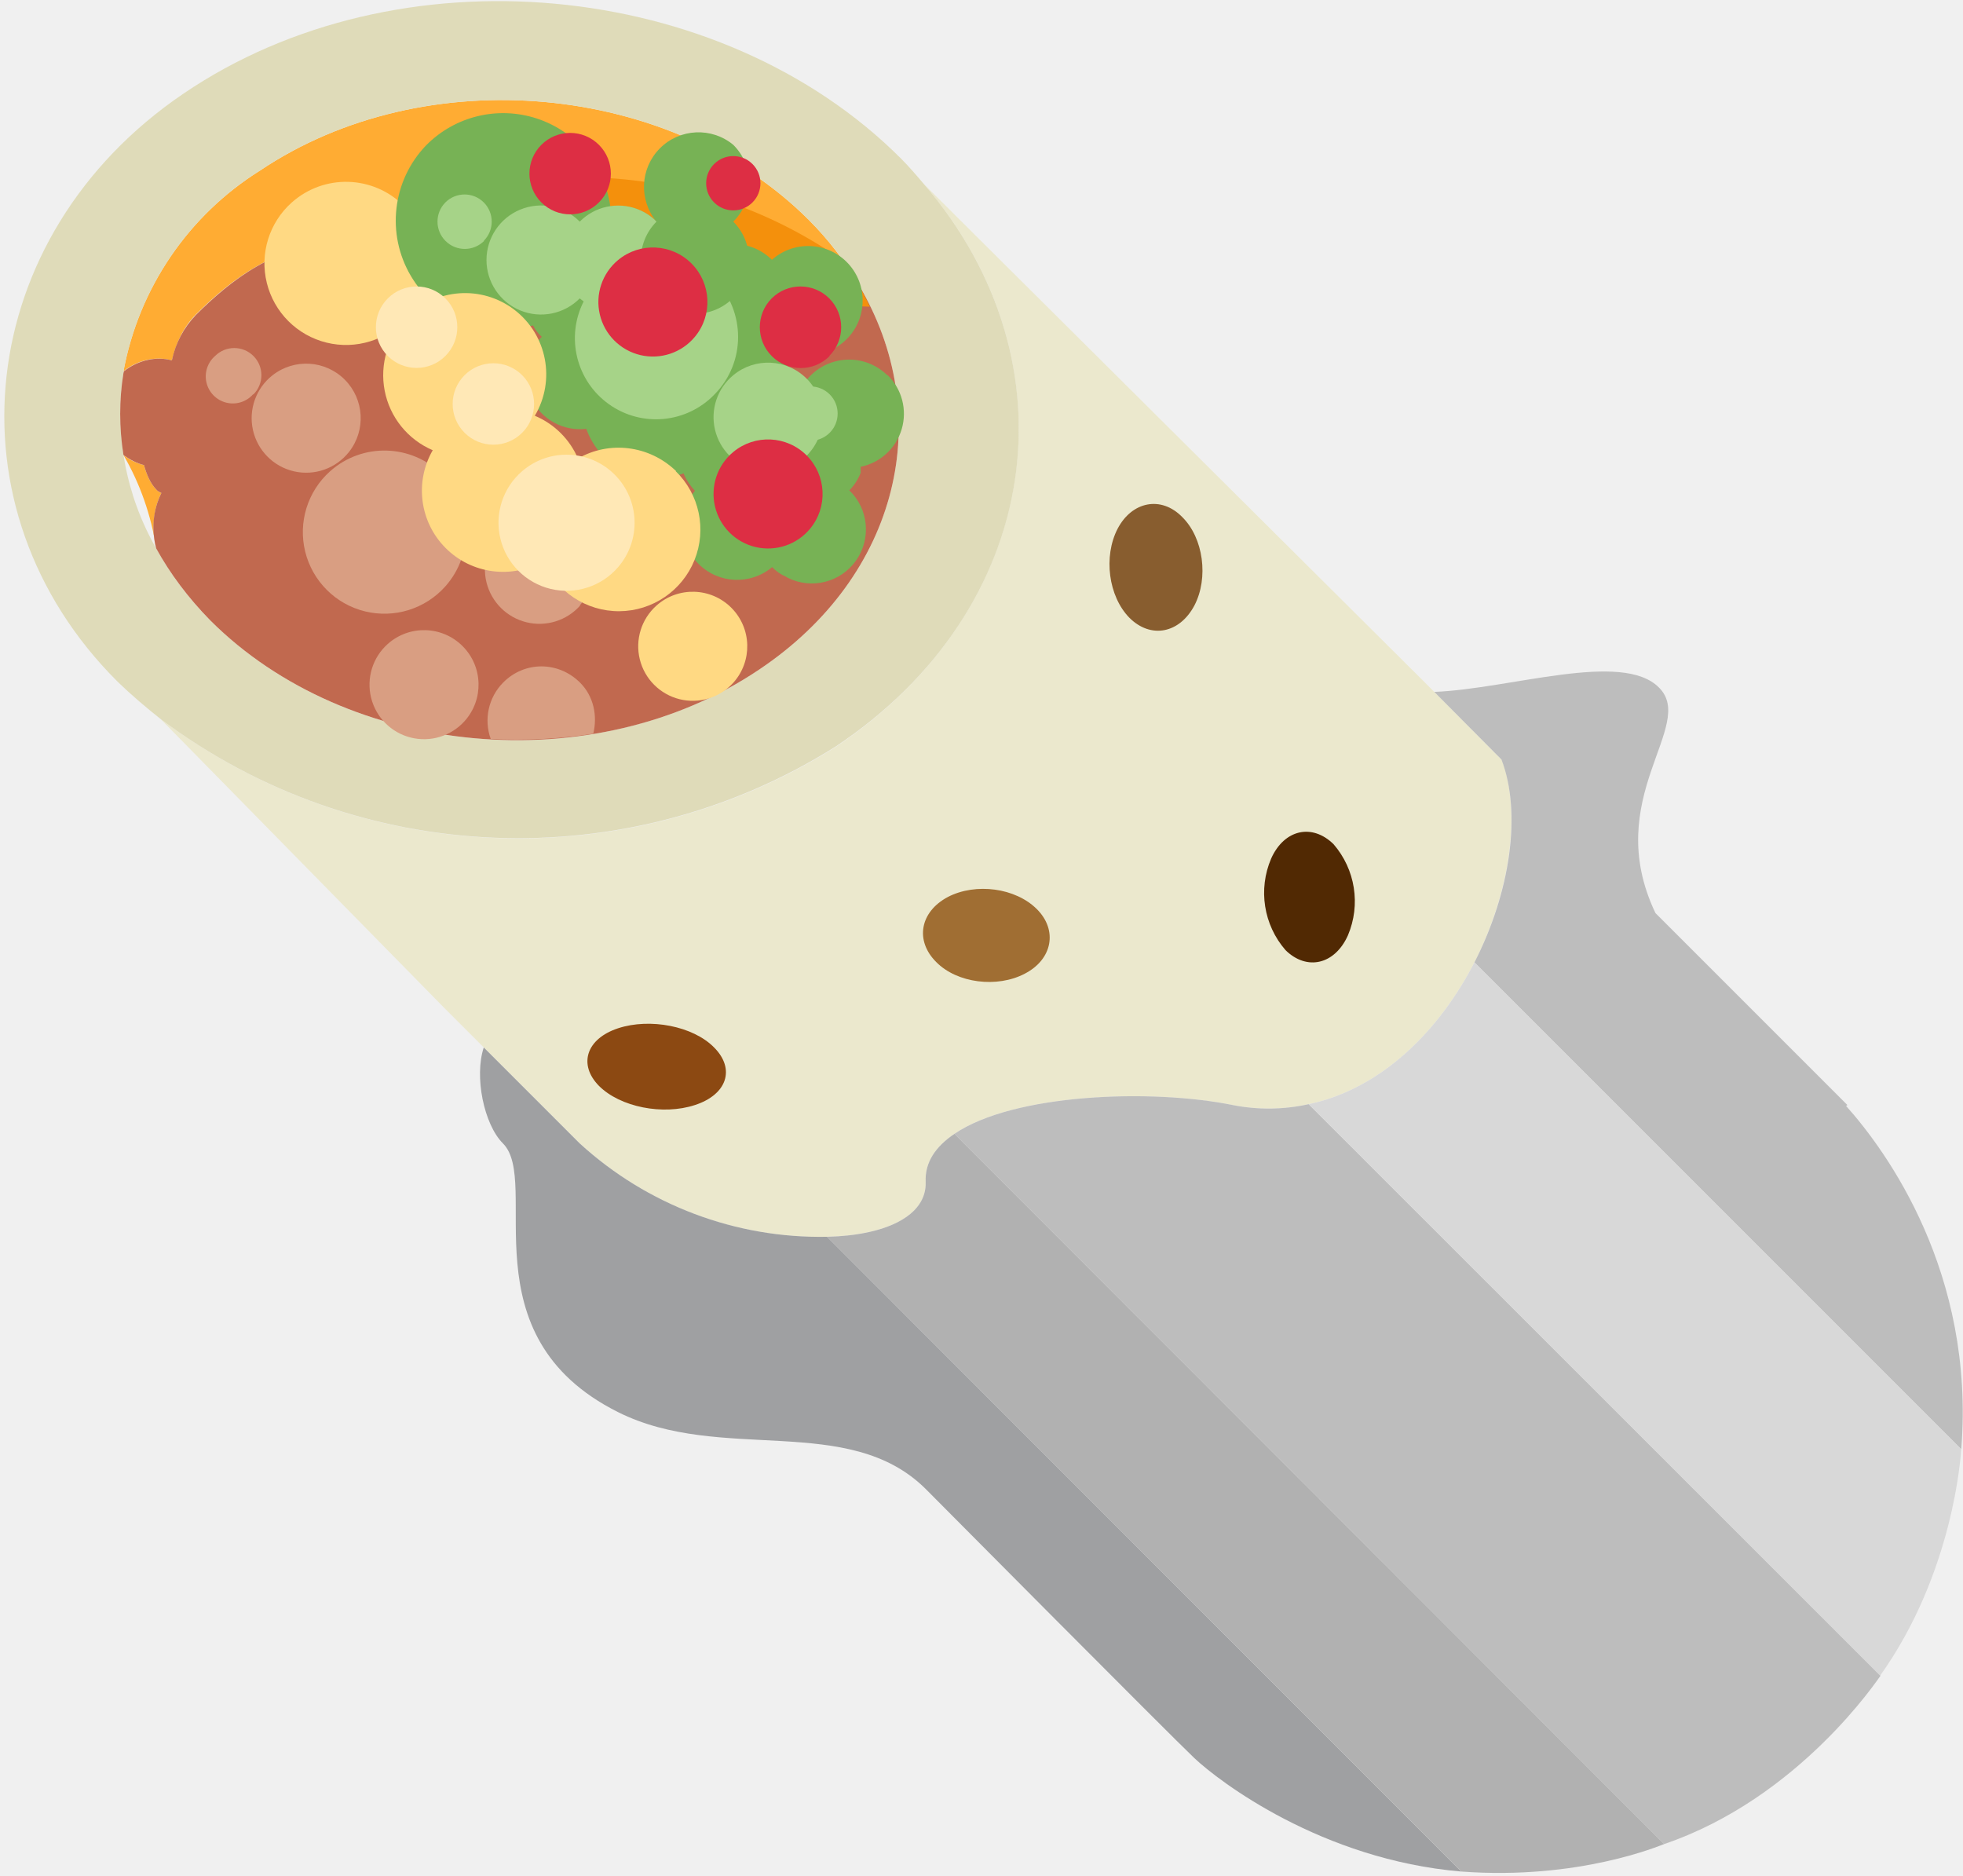
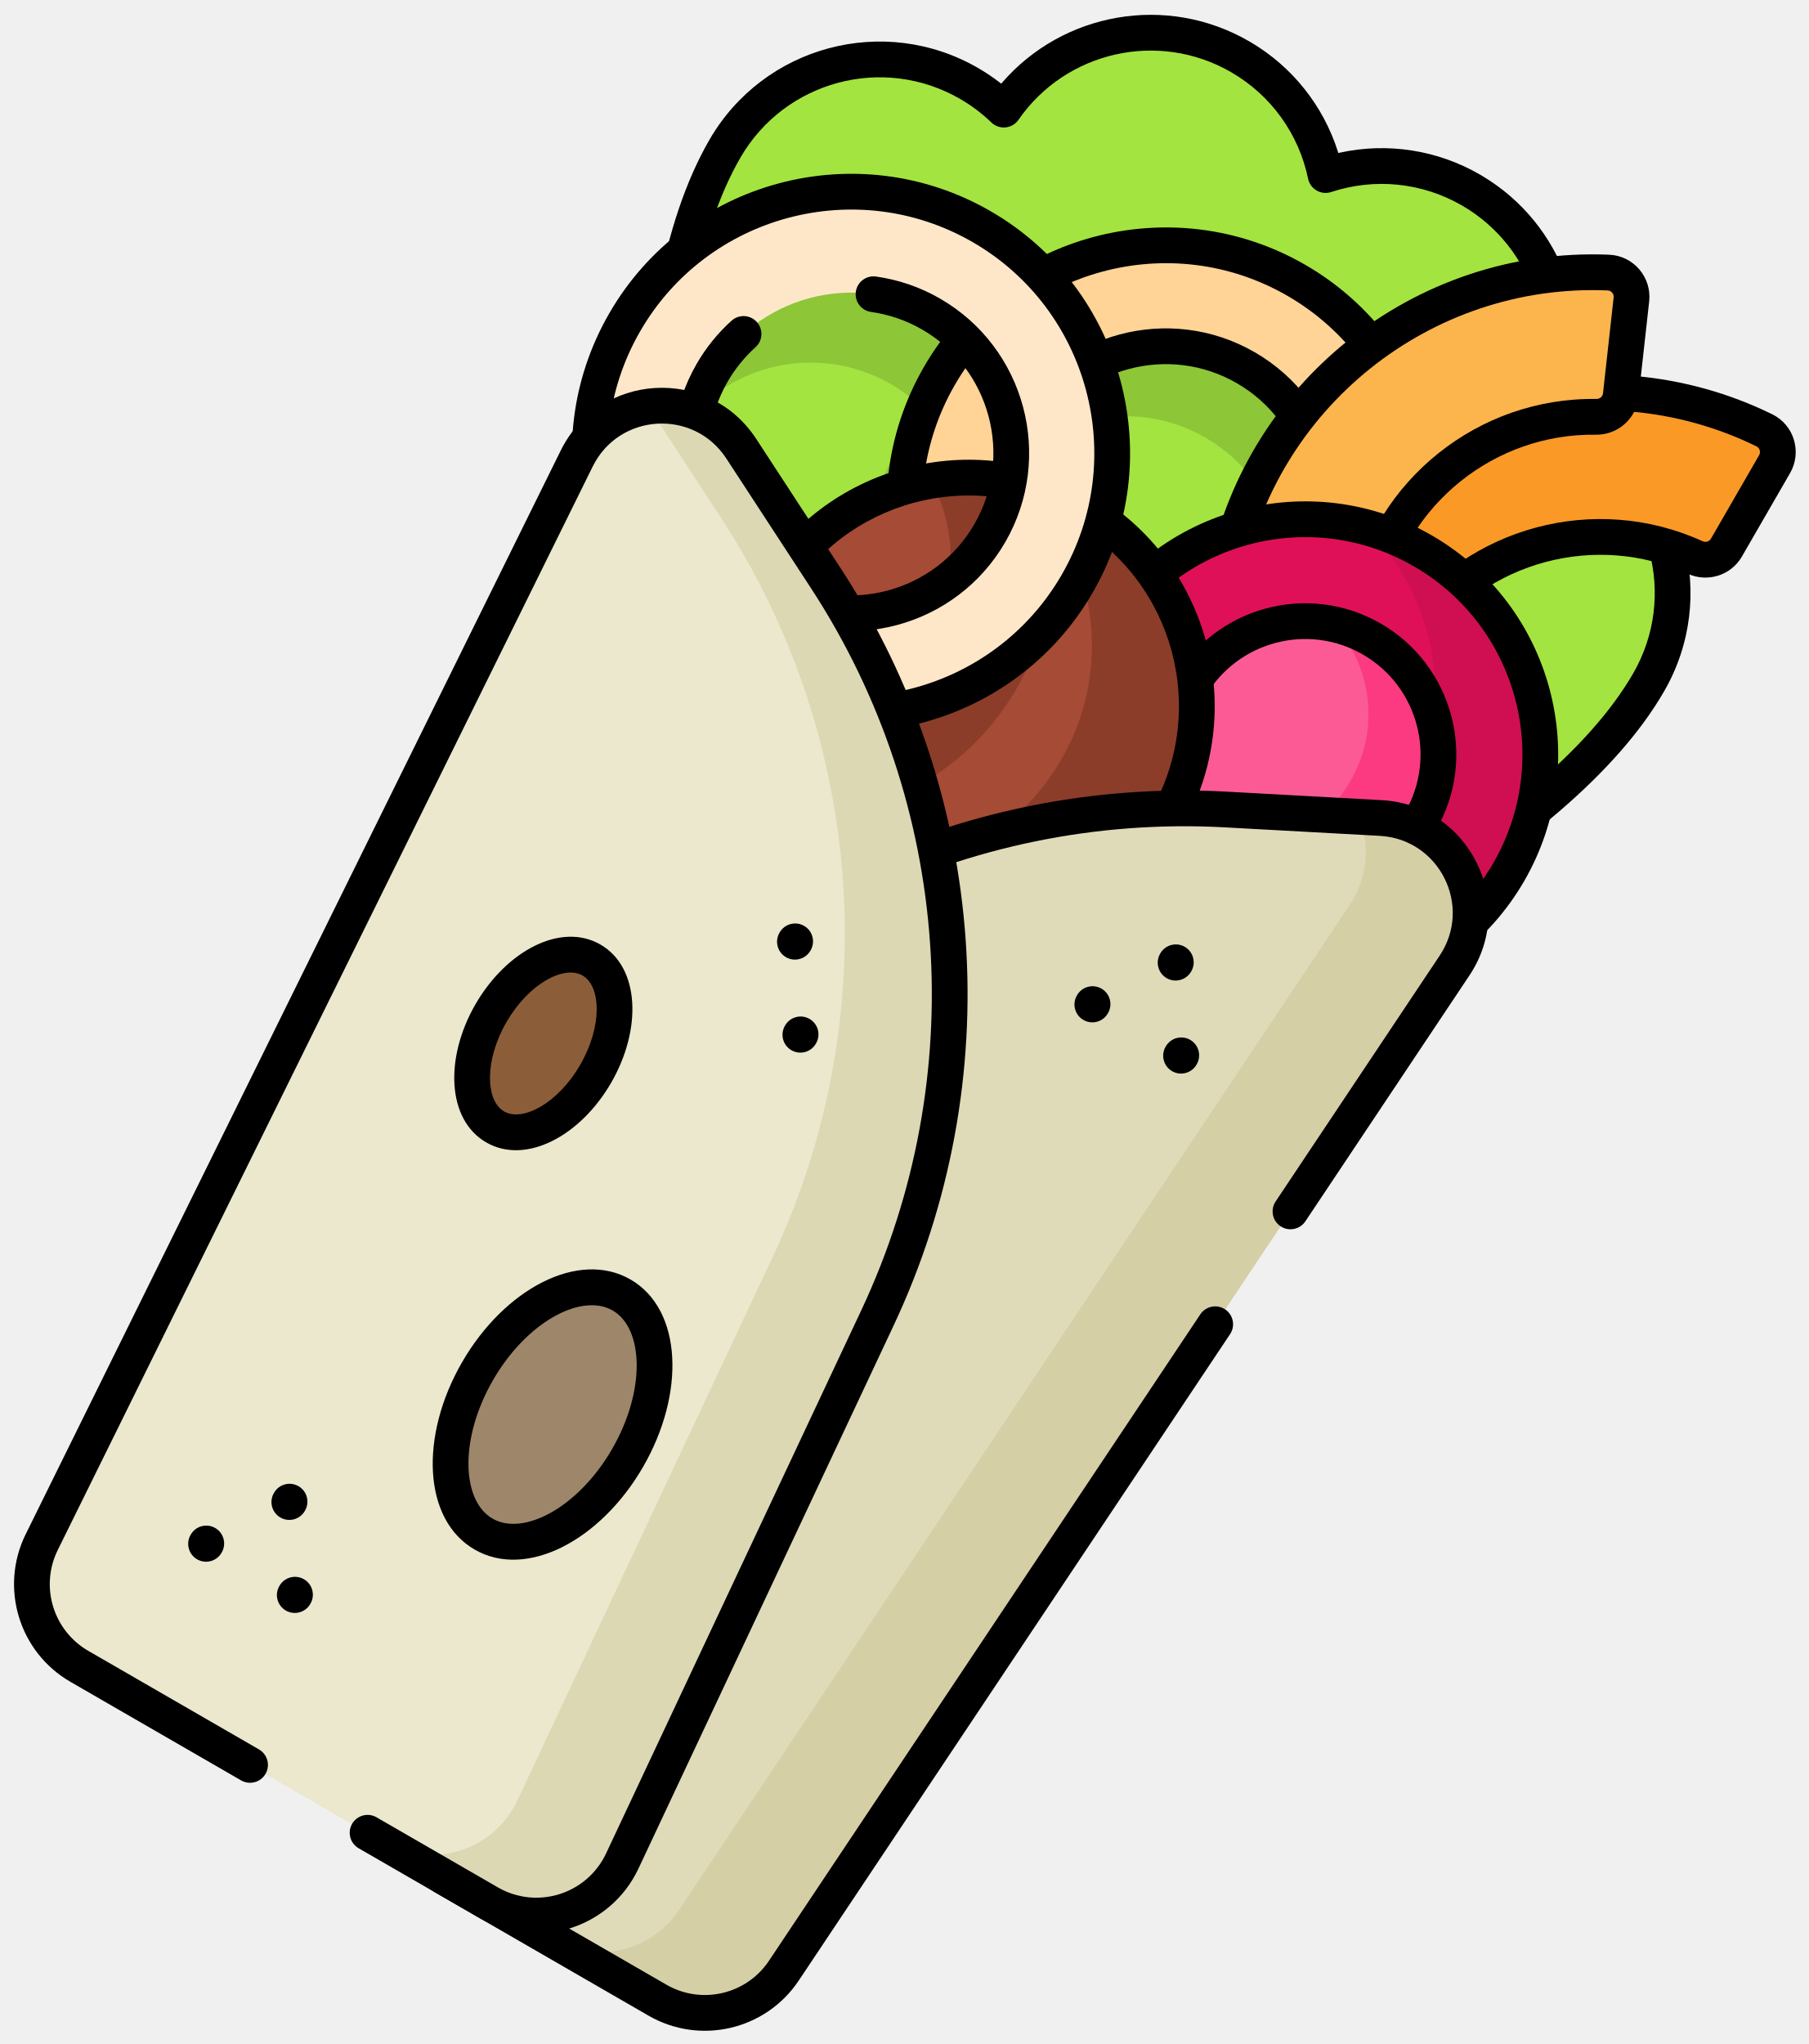
- <svg xmlns="http://www.w3.org/2000/svg" xmlns:xlink="http://www.w3.org/1999/xlink" width="45" height="43" viewBox="0 0 45 43">
+ <svg xmlns="http://www.w3.org/2000/svg" xmlns:xlink="http://www.w3.org/1999/xlink" width="607" height="686" viewBox="0 0 607 686">
  <defs>
-     <path id="a" d="M0 45h45V0H0z" />
+     <path id="a" d="M0 682.667h682.667V0H0z" />
  </defs>
-   <g transform="matrix(1 0 0 -1 0 44)" fill="none" fill-rule="evenodd">
+   <g transform="scale(1 -1) rotate(-30 -934.282 103.533)" fill="none" fill-rule="evenodd">
    <mask id="b" fill="#fff">
      <use xlink:href="#a" />
    </mask>
    <g mask="url(#b)">
-       <path d="M32.88 28.14l-.22.22-11.48 11.42c3.52-4.1 2.7-9.74-2.02-12.9a13.66 13.66 0 0 0-15.48.64l6.53-6.65 3.08-3.08a8.16 8.16 0 0 1 5.67-2.14c1.32.03 2.29.47 2.26 1.26-.02.45.23.81.66 1.1 1.35.92 4.5 1.04 6.38.66.62-.12 1.2-.1 1.74.02 1.67.35 3 1.69 3.8 3.25.8 1.58 1.08 3.38.64 4.61l-.02.04-1.54 1.55z" fill="#EBE8CD" fill-rule="nonzero" />
-       <path d="M23.77 23.16c-.49.49-1.4.61-2.04.28-.64-.34-.76-1-.27-1.49.48-.49 1.4-.6 2.03-.27.64.33.76 1 .28 1.48" fill="#A06E33" fill-rule="nonzero" />
-       <path d="M30.57 24.65c-.49.48-1.13.34-1.43-.33a2 2 0 0 1 .33-2.1c.49-.48 1.13-.33 1.43.34a2 2 0 0 1-.33 2.09" fill="#512903" fill-rule="nonzero" />
-       <path d="M27.38 30.12c-.34-.64-1-.77-1.49-.28-.48.49-.6 1.4-.27 2.04.33.63 1 .76 1.48.27.49-.48.61-1.4.28-2.03" fill="#885D2F" fill-rule="nonzero" />
-       <path d="M15.93 18.67c-.73-.24-1.71-.05-2.2.44-.48.49-.29 1.08.44 1.32s1.72.05 2.2-.44c.49-.49.3-1.08-.44-1.32" fill="#8C4912" fill-rule="nonzero" />
-       <path d="M30 18.69a4.23 4.23 0 0 0-1.74-.02c-1.88.38-5.03.26-6.38-.66L38.15 1.73c3.11 1.06 4.91 3.8 4.96 3.86L30 18.69zM42.32 18.65l.03.02-4.4 4.4c-1.26 2.64.96 4.3.08 5.17-.84.85-3.4-.03-5.15-.1l1.54-1.55c.47-1.23.2-3.05-.62-4.65l11.16-11.16c.32 4.04-1.71 6.83-2.64 7.87" fill="#BDBDBD" fill-rule="nonzero" />
-       <path d="M18.96 15.65a8.17 8.17 0 0 0-5.67 2.14l-2.2 2.2c-.22-.66 0-1.76.44-2.2.88-.88-.88-4.4 2.64-6.16 2.36-1.18 5.28 0 7.05-1.76 0 0 5.6-5.64 6.16-6.17.56-.53 2.92-2.33 6.12-2.6L18.96 15.65z" fill="#9FA0A2" fill-rule="nonzero" />
-       <path d="M21.88 18.01c-.43-.29-.68-.65-.66-1.1.03-.79-.94-1.23-2.26-1.26L33.5 1.1c2.7-.2 4.56.6 4.65.63L21.88 18.01z" fill="#B1B1B1" fill-rule="nonzero" />
-       <path d="M33.8 21.94c-.8-1.56-2.13-2.9-3.8-3.25l13.1-13.1c1.69 2.37 1.85 5.07 1.86 5.19L33.8 21.94z" fill="#D8D8D8" fill-rule="nonzero" />
-       <path d="M3.94 35.74c.09.38.26.76.55 1.05.8.8 1.84 1.6 3.22 1.63a5.5 5.5 0 0 0 3.13-.84l8.83-.08c-.3.51-.67 1-1.13 1.46-3.16 3.16-8.8 3.67-12.58 1.13a6.91 6.91 0 0 1-3.13-4.6c.33.26.74.35 1.11.25" fill="#FFAC33" fill-rule="nonzero" />
-       <path d="M19.68 37.48v.02h-.01l.01-.02M3.7 32.7c-.03.02-.07.03-.1.06-.16.16-.24.37-.3.58-.17.04-.33.12-.47.23a6.06 6.06 0 0 0 .75-2.14c-.1.42-.08.87.12 1.27" fill="#FFAC33" fill-rule="nonzero" />
-       <path d="M2.83 35.48v-.03.04" fill="#C1694F" fill-rule="nonzero" />
-       <path d="M19.67 37.5l.01-.02c1.79-3 .95-6.67-2.28-8.83-3.79-2.54-9.42-2.03-12.58 1.13a7.41 7.41 0 0 0-1.24 1.65 6.21 6.21 0 0 0-.75 4.02v.03a6.9 6.9 0 0 0 3.13 4.61c3.78 2.54 9.42 2.03 12.58-1.13.46-.46.83-.95 1.13-1.46m1.51 2.28c-.17.2-.34.4-.53.59C16.52 44.5 9.12 45.2 4.2 41.85c-4.8-3.26-5.5-9.5-1.5-13.48.31-.3.64-.58.98-.85a13.66 13.66 0 0 1 15.48-.63c4.73 3.15 5.54 8.79 2.02 12.89" fill="#DFDBB9" fill-rule="nonzero" />
-       <path d="M17.4 28.65c3.23 2.16 4.07 5.83 2.28 8.83l-.01.02-8.83.08a5.5 5.5 0 0 1-3.13.84c-1.38-.03-2.41-.83-3.22-1.64a2.13 2.13 0 0 1-.55-1.04c-.37.1-.78 0-1.1-.25l-.01-.04c-.1-.62-.1-1.25 0-1.88.14-.1.3-.19.47-.23.06-.21.14-.42.3-.58.03-.03.07-.04.1-.06-.2-.4-.23-.85-.12-1.27.32-.58.73-1.13 1.24-1.65 3.16-3.16 8.8-3.67 12.58-1.13" fill="#C1694F" fill-rule="nonzero" />
-       <path d="M10.84 37.31l9.1-.34c-.16.35-.36.7-.61 1.05a10.46 10.46 0 0 1-11.61.31l-.01-.04a5.8 5.8 0 0 0 3.13-.98" fill="#F4900C" fill-rule="nonzero" />
-       <path d="M8 33.64a1.25 1.25 0 1 0-1.75 1.76A1.25 1.25 0 0 0 8 33.64" fill="#D99E82" fill-rule="nonzero" />
-       <path d="M10.21 30.56a1.87 1.87 0 1 0-2.64 2.64 1.87 1.87 0 0 0 2.64-2.64M13.3 30.12a1.25 1.25 0 1 0-1.77 1.76 1.25 1.25 0 0 0 1.76-1.76M5.8 34.96a.62.62 0 1 0-.87.88.62.62 0 1 0 .88-.88M10.65 27.47a1.25 1.25 0 1 0-1.76 1.77 1.25 1.25 0 0 0 1.76-1.77" fill="#D99E82" fill-rule="nonzero" />
-       <path d="M9.33 36.72a1.87 1.87 0 1 0-2.64 2.64 1.87 1.87 0 0 0 2.64-2.64" fill="#FFD983" fill-rule="nonzero" />
-       <path d="M13.3 28.35c-.5.5-1.28.5-1.77 0a1.24 1.24 0 0 1-.28-1.29c.78-.04 1.57 0 2.35.12.1.41.01.86-.3 1.17" fill="#D99E82" fill-rule="nonzero" />
-       <path d="M20.34 35.4a1.25 1.25 0 0 1-2.08-.56c-.2-.06-.4-.16-.57-.32.5.48.5 1.27 0 1.76.49.48.5 1.27.02 1.75l-.02.02c-.49.48-1.27.47-1.76 0-.16.15-.36.24-.57.3-.05.2-.14.4-.3.57-.3.29-.7.4-1.07.35a2.48 2.48 0 0 1-4.22 1.4 2.49 2.49 0 0 1 2.45-4.13c.05-.1.11-.18.2-.26a1.24 1.24 0 0 1 1.02-2.11 1.71 1.71 0 0 1 2.23-1.02c.06-.15.15-.28.26-.4A1.25 1.25 0 0 1 17.7 31c.1-.1.2-.17.32-.22l.03-.02a1.24 1.24 0 0 1 1.42 2c.11.11.2.25.26.4v.14a1.24 1.24 0 0 1 .62 2.1" fill="#77B255" fill-rule="nonzero" />
-       <path d="M19.02 34.08a.62.62 0 1 0-.88.88.62.62 0 1 0 .88-.88" fill="#A6D388" fill-rule="nonzero" />
-       <path d="M16.81 28.35a1.25 1.25 0 1 0-1.76 1.77 1.25 1.25 0 0 0 1.76-1.77" fill="#FFD983" fill-rule="nonzero" />
-       <path d="M15.5 33.2c-.62.6-1.54.7-2.25.29a1.86 1.86 0 0 1-.99.98 1.86 1.86 0 0 1-2.93 2.25 1.87 1.87 0 0 1 .59-3.04 1.86 1.86 0 0 1 2.54-2.54 1.87 1.87 0 1 1 3.03 2.06" fill="#FFD983" fill-rule="nonzero" />
-       <path d="M14.17 31a1.56 1.56 0 1 0-2.2 2.2 1.56 1.56 0 0 0 2.2-2.2M11.97 34.08a.93.93 0 1 0-1.32 1.32.93.93 0 0 0 1.32-1.32M10.21 35.84a.93.93 0 1 0-1.32 1.32.93.93 0 0 0 1.32-1.32" fill="#FFE8B6" fill-rule="nonzero" />
-       <path d="M11.1 38.48a.62.62 0 1 0-.89.88.62.62 0 1 0 .88-.88" fill="#A6D388" fill-rule="nonzero" />
-       <path d="M19.46 36.28a1.25 1.25 0 1 0-1.77 1.76 1.25 1.25 0 0 0 1.77-1.76" fill="#77B255" fill-rule="nonzero" />
-       <path d="M18.57 33.64a1.25 1.25 0 1 0-1.76 1.76 1.25 1.25 0 0 0 1.76-1.76" fill="#A6D388" fill-rule="nonzero" />
-       <path d="M16.37 37.6c-.27.27-.6.44-.96.51a1.24 1.24 0 0 1-2.12.81 1.25 1.25 0 1 1 0-1.76l.09-.07a1.86 1.86 0 0 1 3-2.13c.72.73.72 1.9 0 2.64" fill="#A6D388" fill-rule="nonzero" />
-       <path d="M13.73 39.36a.93.93 0 1 0-1.32 1.32.93.93 0 0 0 1.32-1.32M19.02 35.84a.93.93 0 1 0-1.33 1.32.93.93 0 0 0 1.32-1.32M18.57 31.88a1.25 1.25 0 1 0-1.76 1.76 1.25 1.25 0 0 0 1.76-1.76" fill="#DD2E44" fill-rule="nonzero" />
-       <path d="M16.81 40.68a1.25 1.25 0 0 1-1.76-1.76 1.24 1.24 0 1 1 1.76 0c.49.49.49 1.27 0 1.76" fill="#77B255" fill-rule="nonzero" />
-       <path d="M15.93 36.28a1.25 1.25 0 1 0-1.76 1.76 1.25 1.25 0 0 0 1.76-1.76M17.25 39.36a.62.62 0 1 0-.88.88.62.62 0 1 0 .88-.88" fill="#DD2E44" fill-rule="nonzero" />
+       <path d="M520.376 559.405c0 33.139-26.864 60.004-60.004 60.004a60.08 60.08 0 0 1-14.507-1.777c-2.528 30.812-28.318 55.035-59.782 55.035-17.788 0-33.762-7.747-44.75-20.044-10.988 12.297-26.961 20.044-44.75 20.044-31.463 0-57.252-24.223-59.782-55.035a60.071 60.071 0 0 1-14.506 1.777c-33.14 0-60.004-26.865-60.004-60.004 0-107.137 179.042-297.817 179.042-297.817s179.043 190.68 179.043 297.817" fill="#A3E440" fill-rule="nonzero" />
+       <path d="M350.469 448.484c-4.852 0-9.556.664-14.042 1.87a86.569 86.569 0 0 1 1.26 14.734c0 27.093-12.348 51.356-31.716 67.457 9.691 14.219 26.023 23.584 44.498 23.584 29.669 0 53.809-24.153 53.809-53.822 0-29.67-24.14-53.823-53.81-53.823m0 141.53c-31.295 0-58.797-16.495-74.315-41.217a87.414 87.414 0 0 1-26.16 3.984c-33.18 0-62.118-18.528-77.014-45.77 6.087-16.93 14.45-34.644 24.235-52.468a53.041 53.041 0 0 0-1.044 10.545c0 29.67 24.153 53.81 53.823 53.81 4.853 0 9.556-.651 14.029-1.871a87.814 87.814 0 0 1-1.261-14.72c0-27.095 12.361-51.356 31.73-67.458-9.692-14.218-26.024-23.584-44.498-23.584-13.31 0-25.482 4.852-34.887 12.863 9.988-15.94 20.71-31.663 31.525-46.68a90.648 90.648 0 0 1 3.362-.068c31.282 0 58.784 16.481 74.317 41.217a87.419 87.419 0 0 1 26.159-3.998c48.36 0 87.694 39.348 87.694 87.708s-39.334 87.708-87.694 87.708" fill="#8DC637" fill-rule="nonzero" />
+       <path d="M336.96 257.48a6 6 0 0 1 8.747 0l.01.012.027.028a135.805 135.805 0 0 1 .495.53c.43.463.937 1.01 1.517 1.639a827.605 827.605 0 0 1 5.724 6.28 1247.819 1247.819 0 0 1 20.38 23.178c21.076 24.547 42.152 50.776 61.834 77.626 19.32 26.357 36.262 51.93 50.162 76.226 26.116 45.647 40.52 84.97 40.52 116.406 0 36.453-29.55 66.004-66.004 66.004a66.03 66.03 0 0 1-8.525-.552l-.882-.121-.08.428c-5.8 30.302-32.221 53.01-63.772 53.495l-1.03.008a65.772 65.772 0 0 1-44.375-17.153l-.375-.345-.375.345a65.785 65.785 0 0 1-43.733 17.153h-.641c-32.004 0-58.938-22.872-64.803-53.502l-.08-.43-.881.122a66.004 66.004 0 0 1-7.571.545l-.954.007c-36.454 0-66.004-29.551-66.004-66.004 0-31.436 14.404-70.76 40.52-116.406 13.899-24.296 30.841-49.869 50.162-76.226 19.681-26.85 40.757-53.079 61.832-77.626a1247.819 1247.819 0 0 1 20.381-23.177 827.603 827.603 0 0 1 5.725-6.281 474.281 474.281 0 0 1 2.048-2.208Zm4.373 12.96-.015.017a909.44 909.44 0 0 0-3.224 3.554 1235.872 1235.872 0 0 0-20.184 22.953c-20.888 24.329-41.775 50.323-61.259 76.903-19.071 26.017-35.77 51.223-49.425 75.091-25.167 43.989-38.935 81.576-38.935 110.447 0 29.826 24.178 54.004 54.004 54.004 4.429 0 8.8-.542 13.06-1.6 3.59-.892 7.123 1.645 7.426 5.332 2.29 27.888 25.65 49.526 53.803 49.526 15.584 0 30.084-6.636 40.275-18.042a6 6 0 0 1 8.948 0c10.192 11.406 24.691 18.042 40.276 18.042 28.152 0 51.514-21.638 53.802-49.526.303-3.687 3.837-6.224 7.427-5.332a54.075 54.075 0 0 0 13.06 1.6c29.826 0 54.004-24.178 54.004-54.004 0-28.87-13.769-66.458-38.935-110.447-13.656-23.868-30.355-49.074-49.426-75.09-19.484-26.58-40.371-52.575-61.259-76.904a1235.873 1235.873 0 0 0-20.183-22.953 909.437 909.437 0 0 0-3.225-3.554l-.015-.016Z" fill="#000" fill-rule="nonzero" />
+       <path d="M350.465 583.232c-29.675 0-53.816-24.143-53.816-53.818 0-29.673 24.141-53.816 53.816-53.816 29.675 0 53.817 24.143 53.817 53.816 0 29.675-24.142 53.818-53.817 53.818m0-141.519c-48.359 0-87.701 39.343-87.701 87.701 0 48.36 39.342 87.703 87.7 87.703 48.36 0 87.704-39.343 87.704-87.703 0-48.358-39.343-87.7-87.703-87.7" fill="#FFD496" fill-rule="nonzero" />
+       <path d="M350.465 435.713c51.673 0 93.703 42.029 93.703 93.701 0 51.674-42.03 93.703-93.703 93.703s-93.701-42.03-93.701-93.703c0-51.672 42.029-93.7 93.7-93.7Zm0 12c-45.045 0-81.701 36.656-81.701 81.701 0 45.046 36.656 81.703 81.7 81.703 45.047 0 81.704-36.656 81.704-81.703 0-45.045-36.657-81.7-81.703-81.7Zm0 21.885c32.988 0 59.817 26.83 59.817 59.816 0 32.989-26.829 59.818-59.817 59.818s-59.816-26.829-59.816-59.818c0-32.987 26.828-59.816 59.816-59.816Zm0 12c-26.36 0-47.816 21.456-47.816 47.816 0 26.362 21.455 47.818 47.816 47.818 26.36 0 47.817-21.457 47.817-47.818 0-26.36-21.456-47.816-47.817-47.816Z" fill="#000" fill-rule="nonzero" />
+       <path d="M512.93 603.492c-36.558-3.52-65.73-32.694-69.253-69.25-.404-4.206-3.872-7.447-8.097-7.447h-32.356c-4.693 0-8.444 3.968-8.124 8.65 4.263 62.362 54.263 112.362 116.625 116.626 4.684.32 8.65-3.43 8.65-8.125V611.59c0-4.226-3.24-7.692-7.446-8.098" fill="#FB9927" fill-rule="nonzero" />
+       <path d="M435.58 520.795c7.32 0 13.37 5.592 14.07 12.871 3.247 33.698 30.157 60.608 63.854 63.854 7.28.702 12.872 6.751 12.872 14.07v32.356c0 8.167-6.907 14.668-15.06 14.111-65.354-4.468-117.735-56.85-122.202-122.202-.557-8.152 5.944-15.06 14.11-15.06h32.356Zm0 12h-32.356c-1.237 0-2.22 1.044-2.138 2.242 4.058 59.37 51.677 106.989 111.048 111.048 1.198.082 2.242-.9 2.242-2.14V611.59c0-1.092-.85-2.012-2.022-2.125-39.416-3.797-70.85-35.232-74.65-74.65-.112-1.17-1.032-2.02-2.124-2.02Z" fill="#000" fill-rule="nonzero" />
+       <path d="M460.531 627.74c-32.069-17.898-47.081-56.326-35.634-91.222 1.317-4.015-.558-8.375-4.427-10.07l-29.636-12.987c-4.3-1.884-9.327.244-10.913 4.662-21.126 58.83 4.602 124.694 60.01 153.628 4.162 2.174 9.3.33 11.184-3.969l12.987-29.636c1.696-3.87.119-8.347-3.57-10.405" fill="#FCB44D" fill-rule="nonzero" />
+       <path d="M374.274 516.096c2.761-7.691 11.487-11.408 18.968-8.13l29.637 12.986c6.703 2.938 9.999 10.487 7.719 17.436-10.552 32.167 3.296 67.614 32.857 84.114 6.387 3.563 9.08 11.35 6.143 18.052l-12.987 29.637c-3.278 7.48-12.214 10.662-19.457 6.879-58.066-30.323-85.019-99.323-62.88-160.974Zm14.152 2.86c-1.135-.497-2.452.065-2.858 1.195-20.112 56.008 4.39 118.735 57.14 146.282 1.065.556 2.415.075 2.912-1.06l12.987-29.636c.438-.999.028-2.184-1-2.757-34.577-19.299-50.753-60.707-38.411-98.333.367-1.118-.135-2.266-1.134-2.704l-29.636-12.987Z" fill="#000" fill-rule="nonzero" />
+       <path d="M511.541 480.79c0-43.588-35.334-78.922-78.922-78.922-43.587 0-78.922 35.334-78.922 78.922 0 43.588 35.335 78.923 78.922 78.923 43.588 0 78.922-35.335 78.922-78.923" fill="#E01058" fill-rule="nonzero" />
+       <path d="M511.544 480.797c0-43.59-35.335-78.924-78.925-78.924-7.034 0-13.852.921-20.331 2.642 33.736 8.972 58.595 39.727 58.595 76.282 0 36.541-24.859 67.294-58.595 76.268a79.101 79.101 0 0 0 20.33 2.642c43.591 0 78.926-35.334 78.926-78.91" fill="#CF0F51" fill-rule="nonzero" />
+       <path d="M432.619 395.868c46.901 0 84.922 38.02 84.922 84.922 0 46.902-38.02 84.923-84.922 84.923-46.9 0-84.922-38.021-84.922-84.923 0-46.901 38.021-84.922 84.922-84.922Zm0 12c-40.273 0-72.922 32.648-72.922 72.922 0 40.274 32.649 72.923 72.922 72.923 40.274 0 72.922-32.648 72.922-72.923 0-40.274-32.648-72.922-72.922-72.922Z" fill="#000" fill-rule="nonzero" />
+       <path d="M477.352 480.79c0-24.705-20.028-44.732-44.732-44.732-24.705 0-44.733 20.027-44.733 44.732 0 24.706 20.028 44.732 44.733 44.732 24.704 0 44.732-20.026 44.732-44.732" fill="#FC5A95" fill-rule="nonzero" />
+       <path d="M477.347 480.797c0-24.71-20.018-44.742-44.728-44.742-4.73 0-9.284.732-13.553 2.102 18.08 5.732 31.173 22.661 31.173 42.64 0 19.965-13.093 36.893-31.173 42.64a44.7 44.7 0 0 0 13.553 2.088c24.71 0 44.728-20.034 44.728-44.728" fill="#FB3A82" fill-rule="nonzero" />
+       <path d="M432.62 430.058c28.018 0 50.732 22.714 50.732 50.732 0 28.019-22.714 50.732-50.732 50.732-28.02 0-50.733-22.713-50.733-50.732 0-28.018 22.714-50.732 50.733-50.732Zm0 12c-21.392 0-38.733 17.341-38.733 38.732 0 21.392 17.34 38.732 38.733 38.732 21.39 0 38.732-17.34 38.732-38.732 0-21.39-17.341-38.732-38.732-38.732Z" fill="#000" fill-rule="nonzero" />
+       <path d="M403.252 438.373c0-42.321-34.308-76.63-76.63-76.63-42.32 0-76.63 34.309-76.63 76.63s34.31 76.63 76.63 76.63c42.322 0 76.63-34.309 76.63-76.63" fill="#A64B35" fill-rule="nonzero" />
+       <path d="M311.908 513.584c-12.74-2.467-24.356-8.106-34.007-16.048 15.519-9.46 25.901-26.54 25.901-46.003 0-25.915-18.406-47.615-42.83-52.697a76.93 76.93 0 0 1 26.728-26.484c29.534 14.122 49.988 44.308 49.988 79.18 0 24.209-9.868 46.166-25.78 62.052" fill="#8B3D2A" fill-rule="nonzero" />
+       <path d="M403.248 438.373c0-42.316-34.306-76.635-76.62-76.635-7.035 0-13.852.95-20.332 2.739 32.45 8.905 56.29 38.614 56.29 73.896 0 35.281-23.84 64.99-56.29 73.896a76.281 76.281 0 0 0 20.332 2.738c42.314 0 76.62-34.318 76.62-76.634" fill="#8B3D2A" fill-rule="nonzero" />
+       <path d="M326.622 355.744c45.635 0 82.63 36.994 82.63 82.63 0 45.634-36.995 82.628-82.63 82.628s-82.63-36.994-82.63-82.629c0-45.635 36.995-82.63 82.63-82.63Zm0 12c-39.008 0-70.63 31.622-70.63 70.63 0 39.006 31.622 70.628 70.63 70.628 39.008 0 70.63-31.621 70.63-70.629 0-39.008-31.622-70.63-70.63-70.63Z" fill="#000" fill-rule="nonzero" />
+       <path d="M249.992 546.007c-29.675 0-53.816-24.143-53.816-53.818 0-29.673 24.141-53.816 53.816-53.816 29.674 0 53.817 24.143 53.817 53.816 0 29.675-24.143 53.818-53.817 53.818m0-141.52c-48.359 0-87.702 39.344-87.702 87.702 0 48.36 39.343 87.703 87.702 87.703 48.36 0 87.702-39.343 87.702-87.703 0-48.358-39.342-87.701-87.702-87.701" fill="#FEE7C9" fill-rule="nonzero" />
+       <path d="M249.991 398.489c51.674 0 93.703 42.028 93.703 93.7 0 51.673-42.03 93.702-93.703 93.702-51.672 0-93.7-42.029-93.7-93.701 0-51.673 42.028-93.701 93.7-93.701Zm0 12c-45.044 0-81.7 36.656-81.7 81.7 0 45.046 36.656 81.702 81.7 81.702 45.047 0 81.703-36.656 81.703-81.701 0-45.045-36.656-81.701-81.703-81.701Zm0 21.884c32.99 0 59.818 26.828 59.818 59.817 0 32.989-26.828 59.817-59.818 59.817a59.504 59.504 0 0 1-22.366-4.354 6 6 0 0 1 4.5-11.124 47.506 47.506 0 0 0 17.866 3.478c26.362 0 47.818-21.456 47.818-47.817 0-26.362-21.456-47.817-47.818-47.817-26.36 0-47.816 21.456-47.816 47.817 0 5.033.79 9.97 2.323 14.698a6 6 0 1 1-11.416 3.7 59.578 59.578 0 0 1-2.907-18.398c0-32.989 26.828-59.817 59.816-59.817Z" fill="#000" fill-rule="nonzero" />
+       <path d="M511.47 444.516 485.165 39.804c-1.09-16.761-15.003-29.799-31.799-29.799H294.632c-18.658 0-33.323 15.958-31.752 34.548l16.956 200.706c7.453 88.206 60.068 166.256 139.037 206.25l46.403 23.5c22.01 11.148 47.794-5.872 46.194-30.493" fill="#DFDBB9" fill-rule="nonzero" />
+       <path d="M511.476 444.513 485.168 39.805C484.07 23.039 470.164 10 453.371 10h-40.663c16.793 0 30.7 13.038 31.797 29.804l26.31 404.708c.732 11.33-4.324 21.049-12.146 27.148l6.602 3.348c22.012 11.154 47.804-5.868 46.205-30.496" fill="#D4CFA5" fill-rule="nonzero" />
+       <path d="M453.366 4.006c19.96 0 36.492 15.492 37.786 35.41l16.918 260.27a6 6 0 1 1-11.975.778l-16.917-260.27c-.885-13.606-12.178-24.188-25.812-24.188h-82.945a6 6 0 1 1 0-12h82.945Z" fill="#000" fill-rule="nonzero" />
+       <path d="M279.331 239.28a6 6 0 0 1 6.484 5.473c7.277 86.133 58.655 162.348 135.77 201.403l46.4 23.501c17.869 9.048 38.797-4.767 37.497-24.752l-6.434-99.003a6 6 0 1 1 11.975-.778l6.434 99.002c1.903 29.257-28.736 49.482-54.893 36.237l-46.401-23.502c-80.827-40.934-134.678-120.818-142.305-211.098a6 6 0 0 1 5.473-6.484Z" fill="#000" fill-rule="nonzero" />
+       <path d="M197.502 39.804c1.09-16.761 15.002-29.799 31.798-29.799h158.736c18.656 0 33.322 15.958 31.75 34.548L402.832 245.26c-7.453 88.206-60.068 166.256-139.037 206.25l-46.403 23.5c-22.01 11.148-47.795-5.872-46.195-30.493l26.306-404.712Z" fill="#EBE8CD" fill-rule="nonzero" />
+       <path d="M388.04 10H347.38c18.65 0 33.315 15.967 31.743 34.55l-16.956 200.706c-7.455 88.21-60.058 166.253-139.036 206.25l-39.795 20.155c9.176 7.184 22.175 9.366 34.061 3.348l46.395-23.502c78.979-39.998 131.581-118.042 139.036-206.251l16.956-200.707C421.356 25.967 406.69 10 388.04 10" fill="#DCD8B4" fill-rule="nonzero" />
+       <path d="M295.456 4.006a6 6 0 0 1 0 12H229.3c-13.634 0-24.926 10.582-25.81 24.187l-26.307 404.712c-1.299 19.985 19.63 33.8 37.497 24.752l46.402-23.5c77.114-39.055 128.493-115.27 135.77-201.403l16.957-200.706c1.275-15.09-10.63-28.042-25.773-28.042H341.01a6 6 0 0 1 0-12h47.026c22.169 0 39.597 18.962 37.73 41.053L408.81 245.764c-7.627 90.279-61.479 170.164-142.305 211.098l-46.403 23.5c-26.155 13.247-56.794-6.979-54.893-36.235l26.307-404.712c1.294-19.917 17.826-35.41 37.785-35.41h66.156Z" fill="#000" fill-rule="nonzero" />
+       <path d="M279.957 60.877a6 6 0 0 1 6 6v.14a6 6 0 1 1-12 0v-.14a6 6 0 0 1 6-6Z" fill="#000" fill-rule="nonzero" />
+       <path d="M245.571 60.877a6 6 0 0 1 6 6v.14a6 6 0 1 1-12 0v-.14a6 6 0 0 1 6-6Z" fill="#000" fill-rule="nonzero" />
+       <path d="M262.764 87.005a6 6 0 0 1 6 6v.14a6 6 0 1 1-12 0v-.14a6 6 0 0 1 6-6Z" fill="#000" fill-rule="nonzero" />
+       <path d="M447.094 366.398a6 6 0 0 1 6 6v.14a6 6 0 1 1-12 0v-.14a6 6 0 0 1 6-6Z" fill="#000" fill-rule="nonzero" />
+       <path d="M412.708 366.398a6 6 0 0 1 6 6v.14a6 6 0 1 1-12 0v-.14a6 6 0 0 1 6-6Z" fill="#000" fill-rule="nonzero" />
+       <path d="M429.9 392.526a6 6 0 0 1 6 6v.14a6 6 0 1 1-12 0v-.14a6 6 0 0 1 6-6Z" fill="#000" fill-rule="nonzero" />
+       <path d="M332.915 308.594a6 6 0 0 1 6 6v.14a6 6 0 1 1-12 0v-.14a6 6 0 0 1 6-6Z" fill="#000" fill-rule="nonzero" />
+       <path d="M315.722 334.722a6 6 0 0 1 6 6v.14a6 6 0 1 1-12 0v-.14a6 6 0 0 1 6-6Z" fill="#000" fill-rule="nonzero" />
+       <path d="M353.697 162.617c0-25.585-13.025-46.326-29.092-46.326-16.066 0-29.09 20.74-29.09 46.326 0 25.586 13.024 46.327 29.09 46.327 16.067 0 29.092-20.741 29.092-46.327" fill="#9E866B" fill-rule="nonzero" />
+       <path d="M324.605 110.29c20.118 0 35.092 23.846 35.092 52.327 0 28.481-14.974 52.327-35.092 52.327-20.117 0-35.09-23.845-35.09-52.327 0-28.481 14.973-52.326 35.09-52.326Zm0 12c-12.015 0-23.09 17.638-23.09 40.327 0 22.69 11.075 40.327 23.09 40.327 12.016 0 23.092-17.638 23.092-40.327 0-22.689-11.076-40.326-23.092-40.326Z" fill="#000" fill-rule="nonzero" />
+       <path d="M279.957 268.915c0-17.858-9.092-32.337-20.307-32.337-11.215 0-20.305 14.479-20.305 32.337 0 17.859 9.09 32.338 20.305 32.338s20.307-14.48 20.307-32.338" fill="#8B5E39" fill-rule="nonzero" />
+       <path d="M259.65 230.578c15.265 0 26.307 17.582 26.307 38.337 0 20.755-11.042 38.338-26.307 38.338-15.266 0-26.305-17.583-26.305-38.338 0-20.755 11.04-38.337 26.305-38.337Zm0 12c-7.164 0-14.305 11.374-14.305 26.337s7.141 26.338 14.305 26.338 14.307-11.375 14.307-26.338c0-14.962-7.143-26.337-14.307-26.337Z" fill="#000" fill-rule="nonzero" />
    </g>
  </g>
</svg>
